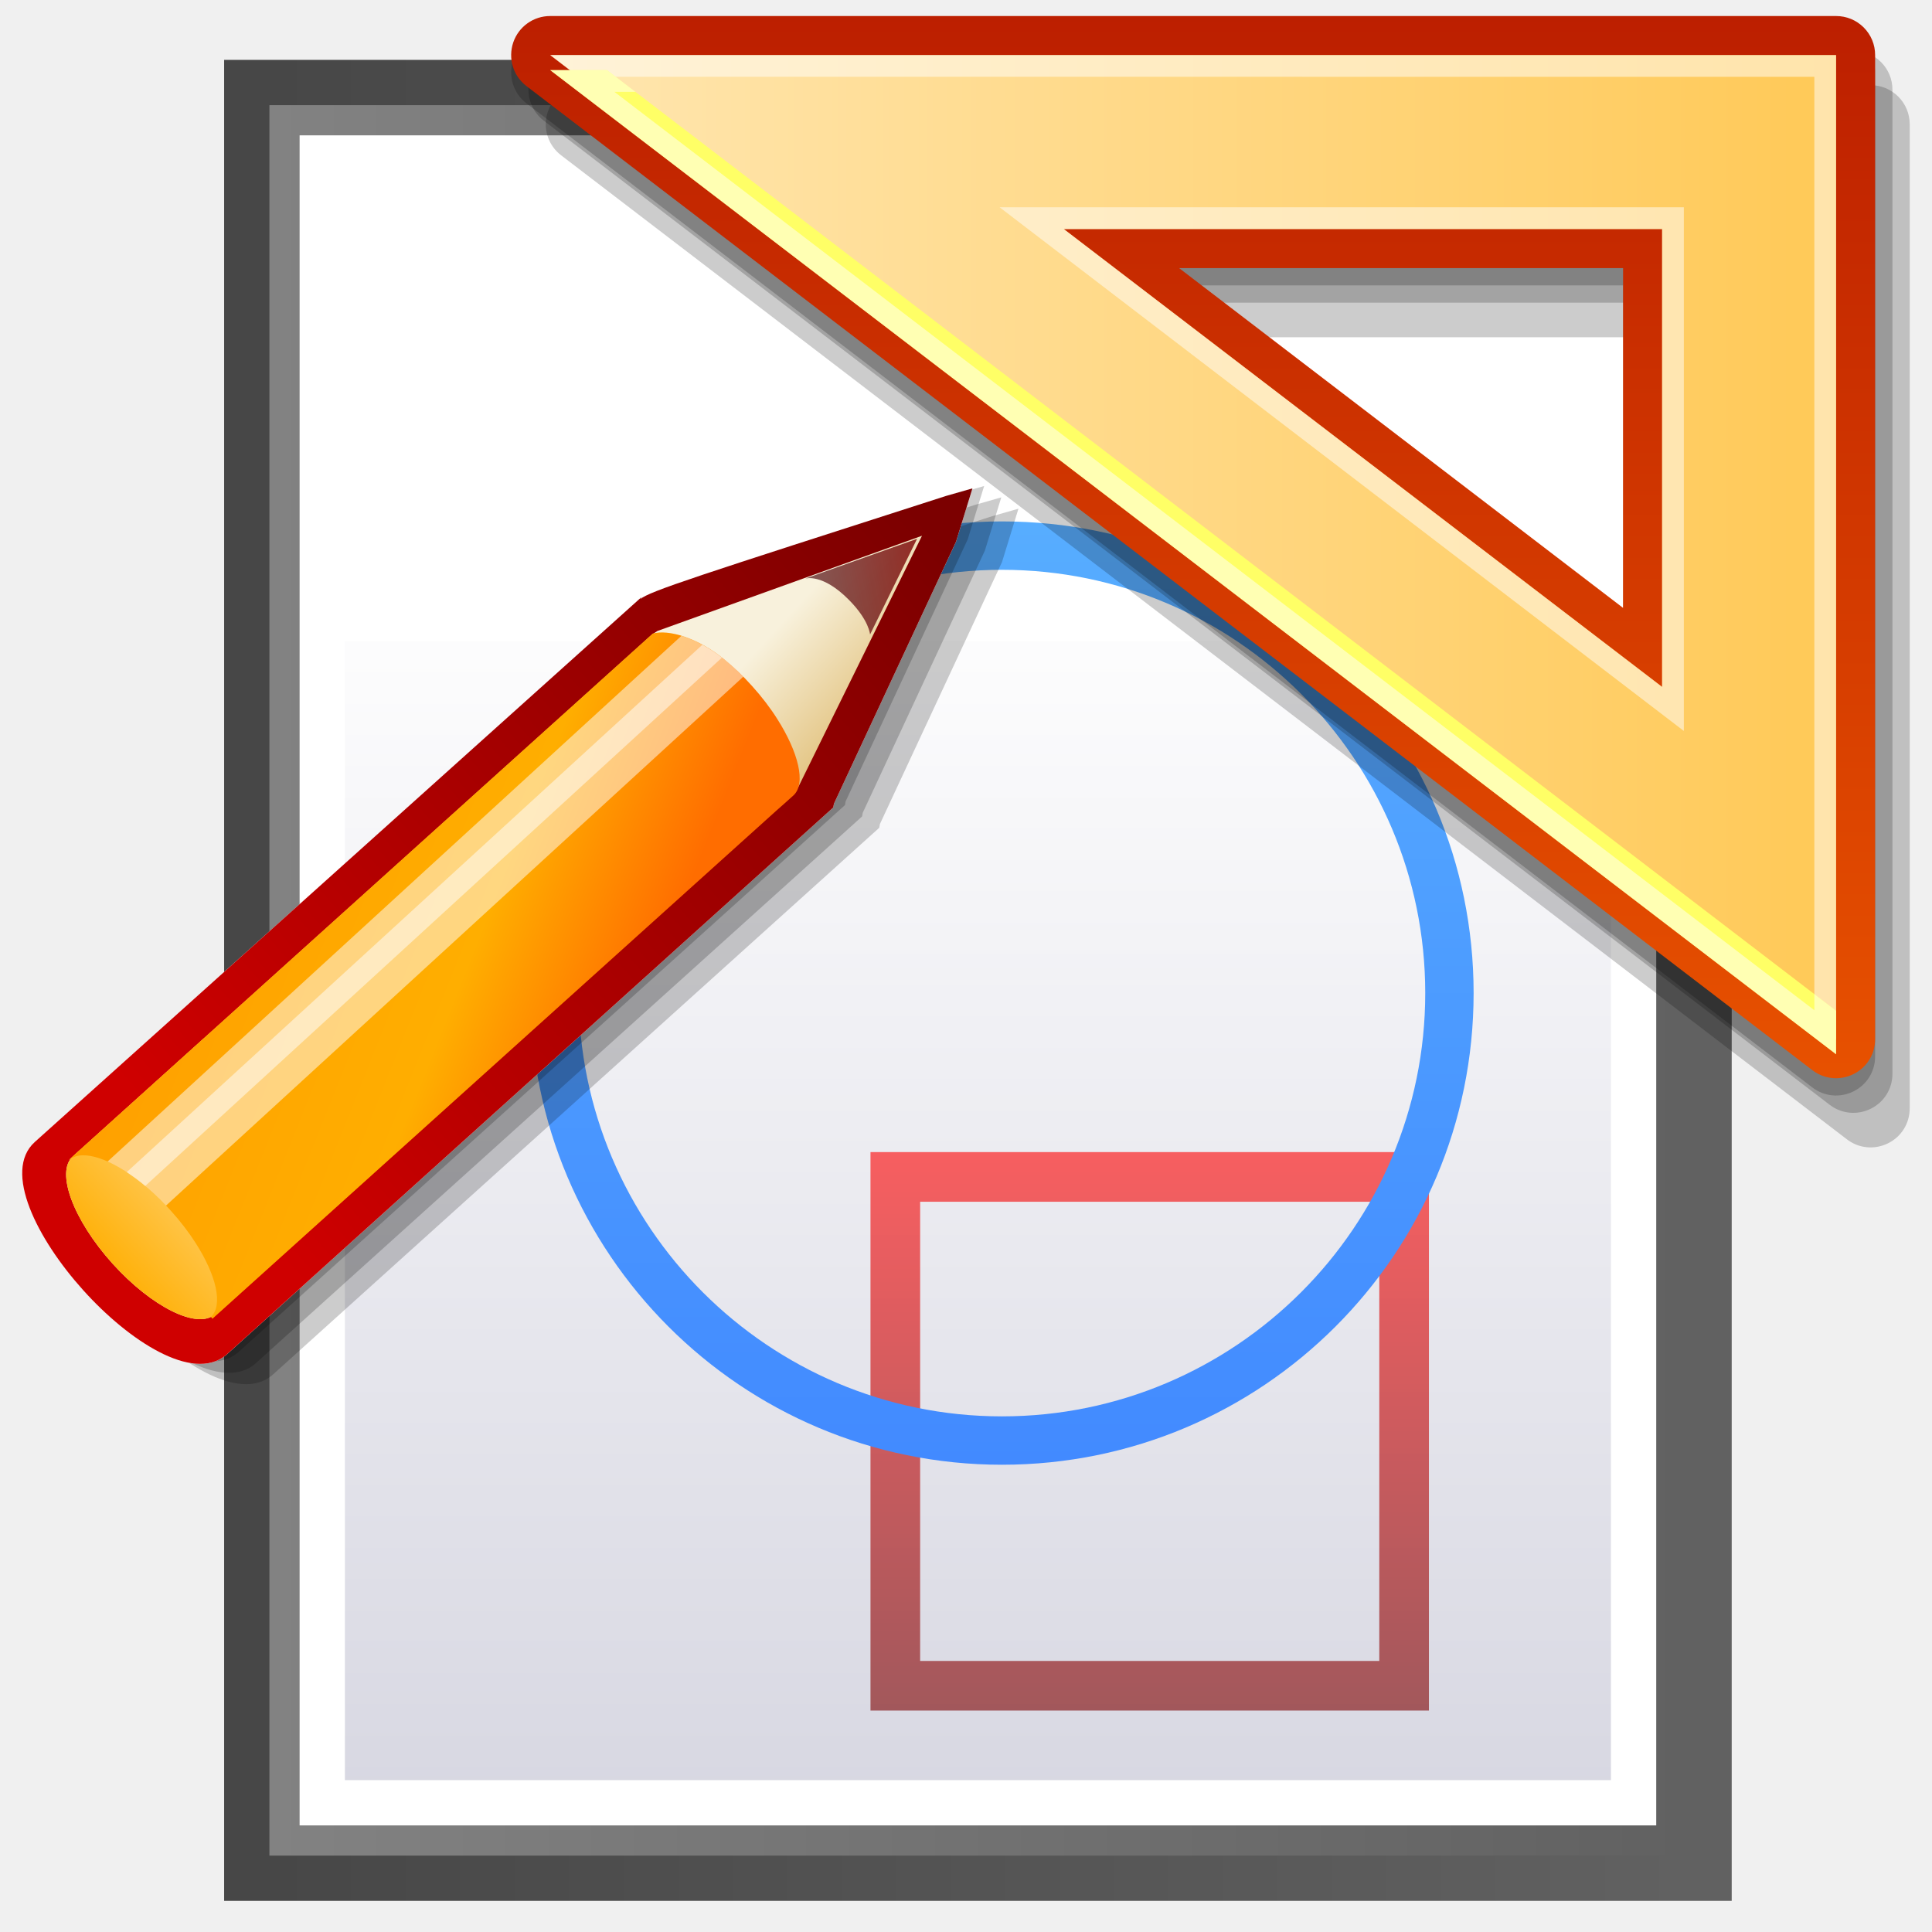
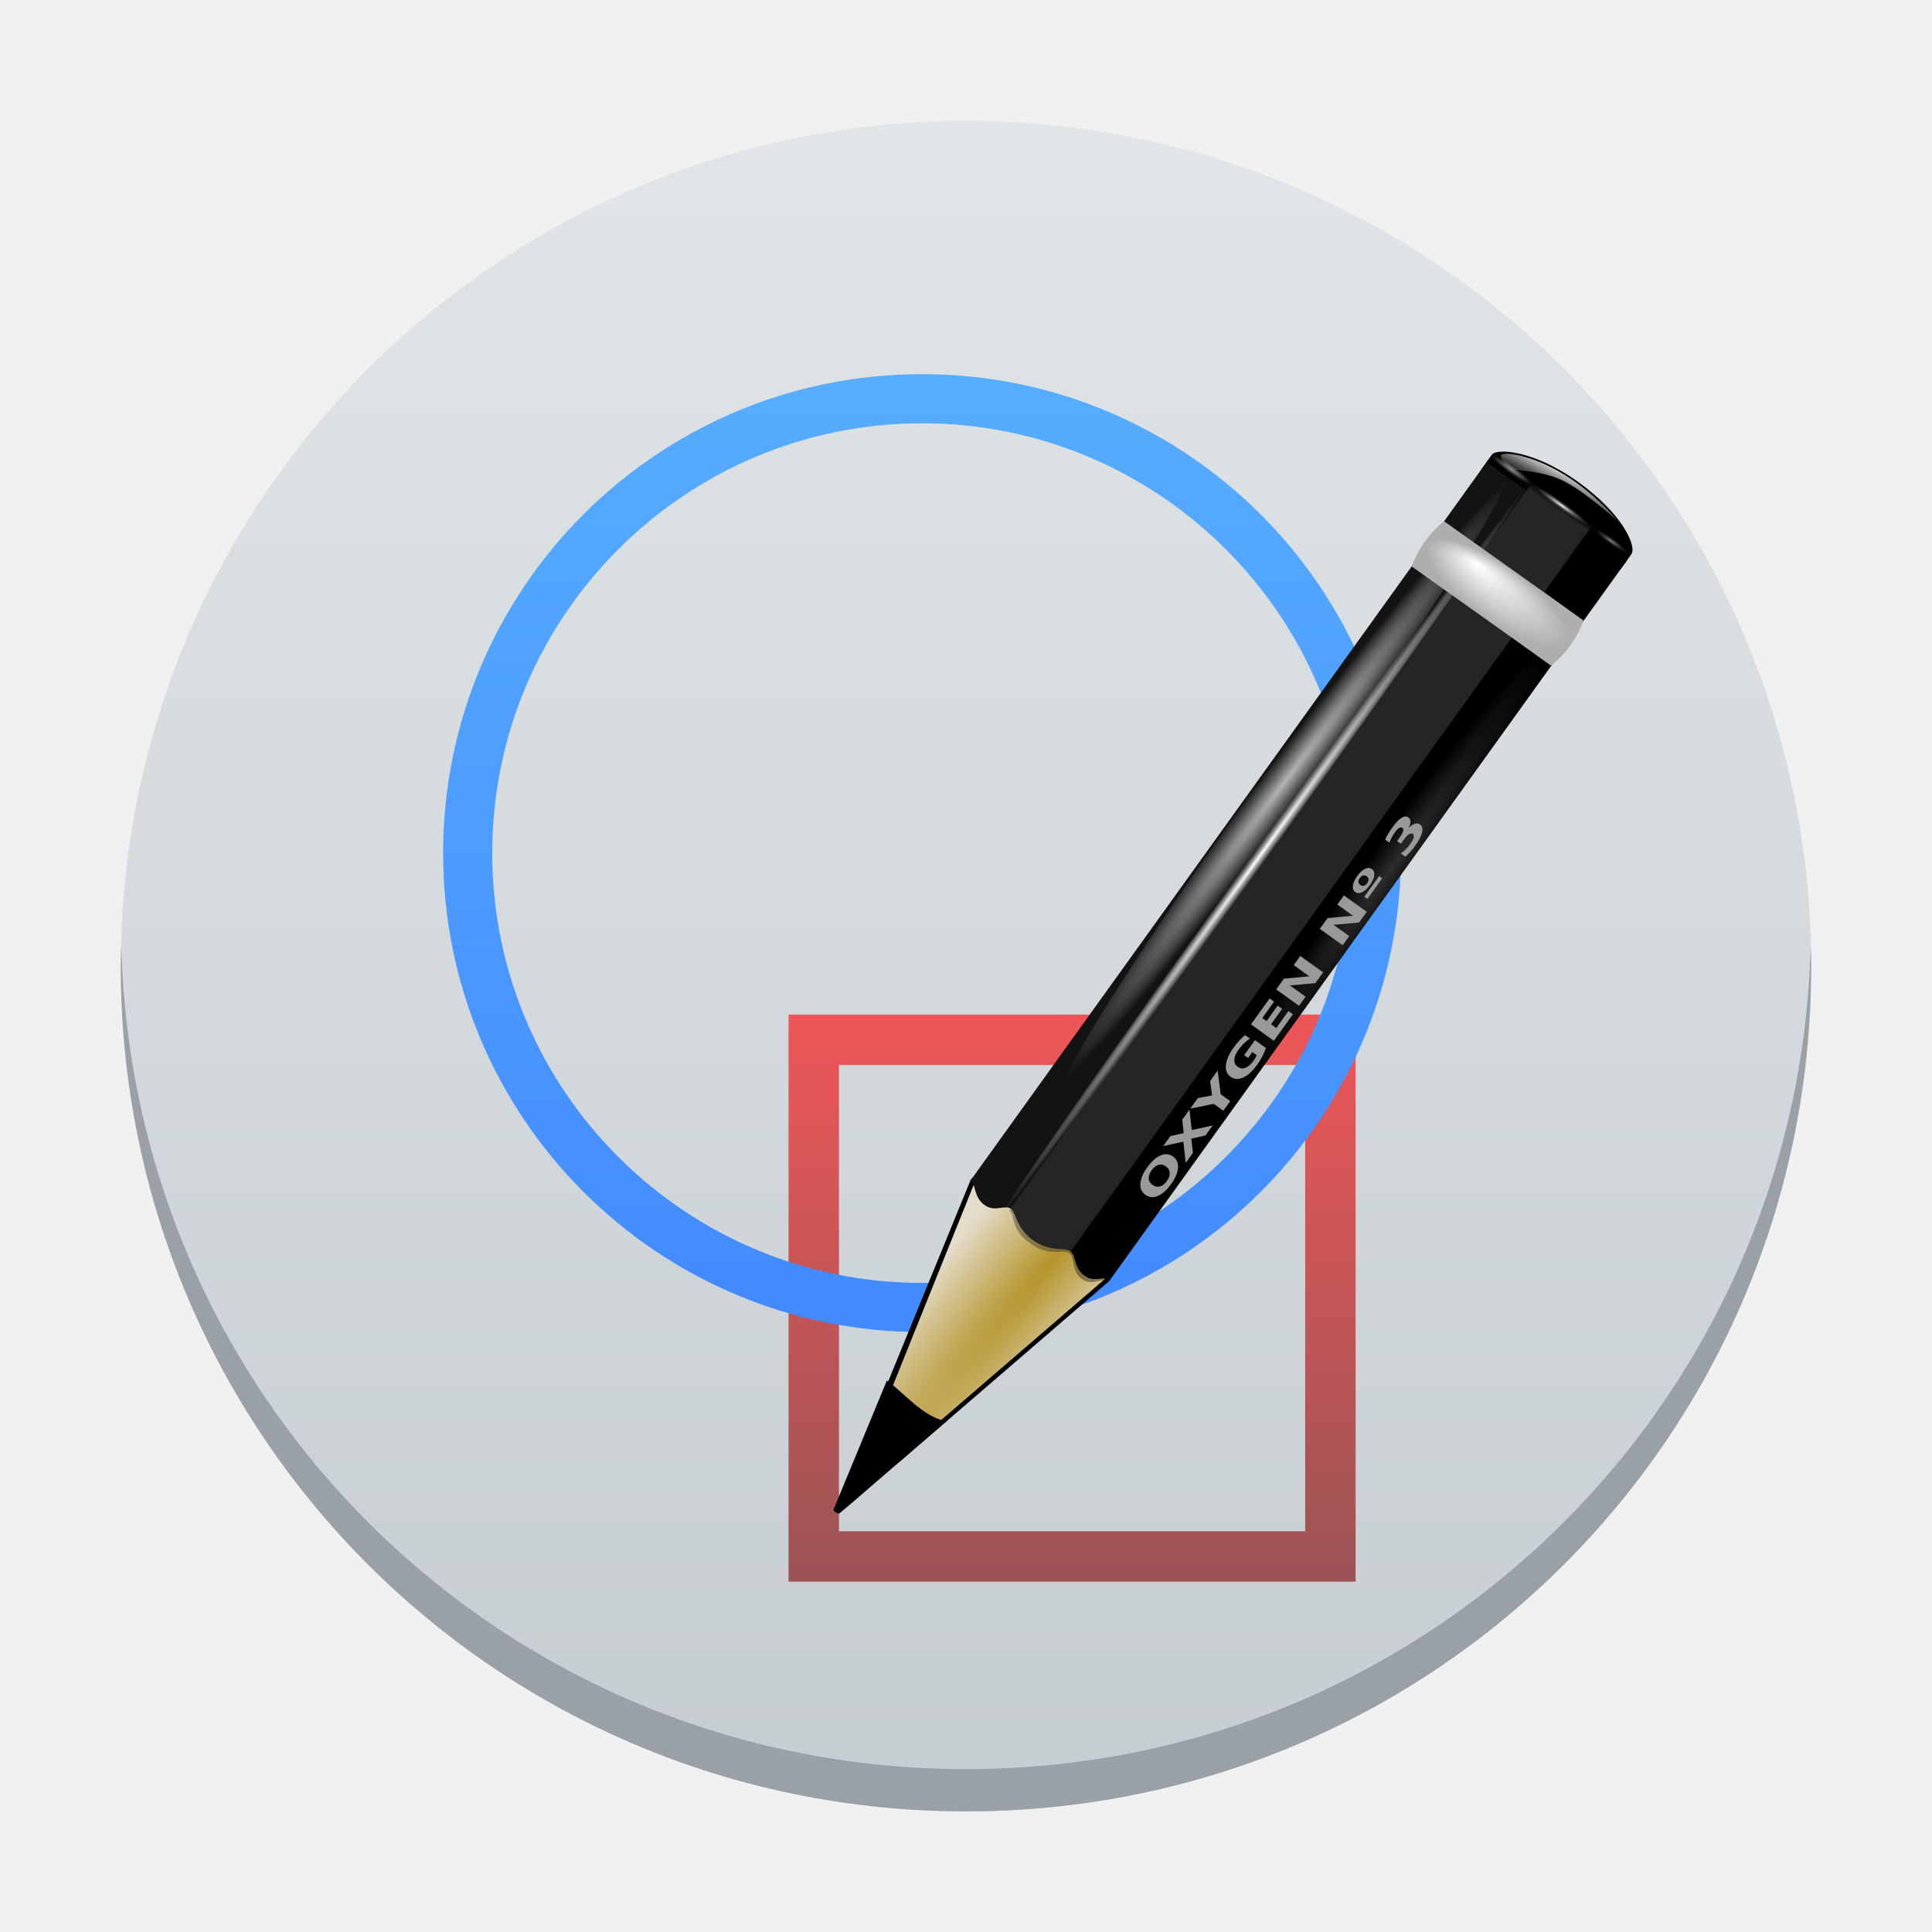
- <svg xmlns="http://www.w3.org/2000/svg" width="128" height="128" viewBox="0 0 128 128" style="overflow:visible;enable-background:new 0 0 128 128" xml:space="preserve">
-   <g id="Layer_2" style="stroke:#000000;">
+ <svg xmlns="http://www.w3.org/2000/svg" xmlns:xlink="http://www.w3.org/1999/xlink" width="48" height="48" viewBox="0 0 48 48" style="overflow:visible" xml:space="preserve" version="1.1" id="svg122">
+   <defs id="defs126">
+     <linearGradient id="a" y1="543.8" y2="503.8" x2="0" gradientUnits="userSpaceOnUse" gradientTransform="matrix(1.049947,0,0,1.05,-452.978,-525.9869)">
+       <stop stop-color="#c6cdd1" id="stop2" />
+       <stop offset="1" stop-color="#e0e5e7" id="stop4" />
+     </linearGradient>
+     <linearGradient id="linearGradient2257">
+       <stop id="stop2259" offset="0" style="stop-color:#b4942a;stop-opacity:1;" />
+       <stop id="stop2261" offset="1" style="stop-color:#e4dcc9;stop-opacity:1" />
+     </linearGradient>
+     <linearGradient id="linearGradient2598">
+       <stop style="stop-color:#252525;stop-opacity:1;" offset="0" id="stop2600" />
+       <stop id="stop2606" offset="0.5" style="stop-color:#252525;stop-opacity:1;" />
+       <stop style="stop-color:#252525;stop-opacity:1;" offset="0.75" id="stop2608" />
+       <stop style="stop-color:#000000;stop-opacity:1;" offset="1" id="stop2602" />
+     </linearGradient>
+     <linearGradient id="linearGradient3311">
+       <stop id="stop3313" offset="0" style="stop-color:#2d2d2d;stop-opacity:1;" />
+       <stop style="stop-color:#000000;stop-opacity:1;" offset="0.5" id="stop3319" />
+       <stop id="stop3315" offset="1" style="stop-color:#000000;stop-opacity:1;" />
+     </linearGradient>
+     <linearGradient id="linearGradient3303">
+       <stop id="stop3305" offset="0" style="stop-color:#ffffff;stop-opacity:0.683;" />
+       <stop id="stop3307" offset="1" style="stop-color:#ffffff;stop-opacity:0;" />
+     </linearGradient>
+     <linearGradient id="linearGradient3058">
+       <stop style="stop-color:white;stop-opacity:1;" offset="0" id="stop3060" />
+       <stop style="stop-color:white;stop-opacity:0;" offset="1" id="stop3062" />
+     </linearGradient>
+     <linearGradient id="linearGradient3225">
+       <stop id="stop3227" offset="0" style="stop-color:#ffffff;stop-opacity:1;" />
+       <stop id="stop3229" offset="1" style="stop-color:#aeaeae;stop-opacity:1;" />
+     </linearGradient>
+     <linearGradient id="linearGradient3217">
+       <stop style="stop-color:#252525;stop-opacity:1;" offset="0" id="stop3219" />
+       <stop style="stop-color:#252525;stop-opacity:0;" offset="1" id="stop3221" />
+     </linearGradient>
+     <linearGradient id="linearGradient3207">
+       <stop id="stop3209" offset="0" style="stop-color:#ffffff;stop-opacity:1;" />
+       <stop id="stop3211" offset="1" style="stop-color:#252525;stop-opacity:0;" />
+     </linearGradient>
+     <linearGradient id="linearGradient3251">
+       <stop style="stop-color:#000000;stop-opacity:1;" offset="0" id="stop3253" />
+       <stop id="stop14161" offset="0.709" style="stop-color:#090909;stop-opacity:0.679;" />
+       <stop style="stop-color:#131313;stop-opacity:0;" offset="1" id="stop3255" />
+     </linearGradient>
+     <linearGradient id="linearGradient3273">
+       <stop id="stop3275" offset="0" style="stop-color:#ffffff;stop-opacity:0.55;" />
+       <stop id="stop3277" offset="1" style="stop-color:#ffffff;stop-opacity:0;" />
+     </linearGradient>
+     <linearGradient id="linearGradient3259">
+       <stop style="stop-color:#ffffff;stop-opacity:0.55;" offset="0" id="stop3261" />
+       <stop style="stop-color:#000000;stop-opacity:0;" offset="1" id="stop3263" />
+     </linearGradient>
+     <linearGradient id="XMLID_1_" gradientUnits="userSpaceOnUse" x1="17.85" y1="64.952" x2="111.731" y2="64.952">
+       <stop offset="0" style="stop-color:#474747" id="stop3" />
+       <stop offset="1" style="stop-color:#616161" id="stop5" />
+     </linearGradient>
+     <linearGradient id="XMLID_2_" gradientUnits="userSpaceOnUse" x1="17.85" y1="64.952" x2="111.731" y2="64.952">
+       <stop offset="0" style="stop-color:#828282" id="stop10" />
+       <stop offset="1" style="stop-color:#616161" id="stop12" />
+     </linearGradient>
+     <linearGradient id="XMLID_3_" gradientUnits="userSpaceOnUse" x1="64.79" y1="37.305" x2="64.79" y2="138.791" gradientTransform="translate(109.4429,-119.2492)">
+       <stop offset="0" style="stop-color:#FFFFFF" id="stop19" />
+       <stop offset="1" style="stop-color:#CECEDB" id="stop21" />
+     </linearGradient>
+     <linearGradient id="XMLID_4_" gradientUnits="userSpaceOnUse" x1="76.172" y1="76.33" x2="76.172" y2="113.328" gradientTransform="matrix(0.3807928,0,0,0.3807928,-107.248,-44.63022)">
+       <stop offset="0" style="stop-color:#FF0000" id="stop26" />
+       <stop offset="1" style="stop-color:#7C0000" id="stop28" />
+     </linearGradient>
+     <linearGradient id="XMLID_5_" gradientUnits="userSpaceOnUse" x1="66.382" y1="34.545" x2="66.382" y2="97.044" gradientTransform="matrix(0.3807928,0,0,0.3807928,-107.248,-44.63022)">
+       <stop offset="0" style="stop-color:#57ADFF" id="stop33" />
+       <stop offset="1" style="stop-color:#428AFF" id="stop35" />
+     </linearGradient>
+     <linearGradient id="XMLID_6_" gradientUnits="userSpaceOnUse" x1="79.105" y1="-41.8" x2="79.105" y2="110.124" gradientTransform="translate(142.0134,-44.46235)">
+       <stop offset="0" style="stop-color:#A20000" id="stop46" />
+       <stop offset="1" style="stop-color:#FF6D00" id="stop48" />
+     </linearGradient>
+     <linearGradient id="XMLID_7_" gradientUnits="userSpaceOnUse" x1="-185.014" y1="88.723" x2="-99.822" y2="88.723" gradientTransform="rotate(180,39.32214,40.25417)">
+       <stop offset="0" style="stop-color:#FFC957" id="stop53" />
+       <stop offset="1" style="stop-color:#FFE6B0" id="stop55" />
+     </linearGradient>
+     <linearGradient id="XMLID_8_" gradientUnits="userSpaceOnUse" x1="9.052" y1="73.323" x2="64.882" y2="41.237" gradientTransform="matrix(0.98,-0.1991,0.1991,0.98,132.1928,-36.55865)">
+       <stop offset="0" style="stop-color:#CF0000" id="stop76" />
+       <stop offset="1" style="stop-color:#7C0000" id="stop78" />
+     </linearGradient>
+     <linearGradient id="XMLID_9_" gradientUnits="userSpaceOnUse" x1="306.675" y1="-174.391" x2="316.296" y2="-164.769" gradientTransform="matrix(0.0435,0.999,0.999,-0.0435,337.5407,-298.4796)">
+       <stop offset="0" style="stop-color:#F8F1DC" id="stop83" />
+       <stop offset="1" style="stop-color:#D6A84A" id="stop85" />
+     </linearGradient>
+     <linearGradient id="XMLID_10_" gradientUnits="userSpaceOnUse" x1="324.881" y1="-197.214" x2="329.996" y2="-203.31" gradientTransform="matrix(0.0435,0.999,0.999,-0.0435,337.5407,-298.4796)">
+       <stop offset="0" style="stop-color:#FFC957" id="stop90" />
+       <stop offset="1" style="stop-color:#FFAE00" id="stop92" />
+     </linearGradient>
+     <linearGradient id="XMLID_11_" gradientUnits="userSpaceOnUse" x1="295.024" y1="-215.617" x2="316.454" y2="-168.04" gradientTransform="matrix(0.0435,0.999,0.999,-0.0435,337.5407,-298.4796)">
+       <stop offset="0" style="stop-color:#FF9200" id="stop97" />
+       <stop offset="0.775" style="stop-color:#FFAE00" id="stop99" />
+       <stop offset="1" style="stop-color:#FF6D00" id="stop101" />
+     </linearGradient>
+     <linearGradient id="XMLID_12_" gradientUnits="userSpaceOnUse" x1="63.631" y1="44.088" x2="55.843" y2="44.088" gradientTransform="matrix(0.98,-0.1991,0.1991,0.98,132.1928,-36.55865)">
+       <stop offset="0" style="stop-color:#7C0000" id="stop106" />
+       <stop offset="1" style="stop-color:#663333" id="stop108" />
+     </linearGradient>
+     <linearGradient xlink:href="#XMLID_4_" id="linearGradient2974" gradientUnits="userSpaceOnUse" gradientTransform="matrix(0.3807928,0,0,0.3807928,-2.369713,-3.85849)" x1="76.172" y1="76.33" x2="76.172" y2="113.328" />
+     <linearGradient xlink:href="#XMLID_5_" id="linearGradient2976" gradientUnits="userSpaceOnUse" gradientTransform="matrix(0.3807928,0,0,0.3807928,-2.369713,-3.85849)" x1="66.382" y1="34.545" x2="66.382" y2="97.044" />
+     <radialGradient xlink:href="#linearGradient2257" id="radialGradient3536-7-2" gradientUnits="userSpaceOnUse" gradientTransform="matrix(0.4879756,0.3893716,-3.151706,3.774133,385.547,-440.597)" cx="42.618" cy="120.642" fx="42.618" fy="120.642" r="3.407" />
+     <radialGradient xlink:href="#linearGradient2598" id="radialGradient3538-5-2" gradientUnits="userSpaceOnUse" gradientTransform="matrix(0.6037407,0.440285,-5.504117,7.6106,341.8993,-427.2043)" cx="15.727" cy="58.09" fx="15.727" fy="58.09" r="2.614" />
+     <radialGradient xlink:href="#linearGradient3311" id="radialGradient3540-2-6" gradientUnits="userSpaceOnUse" gradientTransform="matrix(0.02082799,0.01479932,-0.1646447,0.2314665,49.25756,-3.019379)" cx="89.455" cy="100.747" fx="89.455" fy="100.747" r="47.746" />
+     <radialGradient xlink:href="#linearGradient3303" id="radialGradient3542-3-6" gradientUnits="userSpaceOnUse" gradientTransform="matrix(0.1980575,-0.00432738,1.1223032e-4,0.01130356,-4.079979,-37.19176)" cx="34.678" cy="7.462" fx="34.678" fy="7.462" r="47.595" />
+     <radialGradient xlink:href="#linearGradient3058" id="radialGradient3544-6-7" gradientUnits="userSpaceOnUse" gradientTransform="matrix(-0.2375834,0.00105776,-1.8359254e-5,-0.0036483,9.167086,-37.84063)" cx="34.678" cy="7.462" fx="34.678" fy="7.462" r="47.595" />
+     <radialGradient xlink:href="#linearGradient3225" id="radialGradient3546-1-0" gradientUnits="userSpaceOnUse" gradientTransform="matrix(0.4324531,0.3099345,-0.1015093,0.1410859,16.88359,-1.645594)" cx="49.01" cy="8.495" fx="47.371" fy="6.77" r="3.975" />
+     <radialGradient xlink:href="#linearGradient3207" id="radialGradient3550-0-9" gradientUnits="userSpaceOnUse" gradientTransform="matrix(0.5320481,0,0,0.05612573,12.7439,-12.54394)" cx="49.012" cy="2.674" fx="49.012" fy="2.674" r="1.725" />
+     <radialGradient xlink:href="#linearGradient3273" id="radialGradient3556-8-3" gradientUnits="userSpaceOnUse" gradientTransform="matrix(0.3528325,0,0,0.05612573,20.00157,-12.54394)" cx="49.012" cy="2.674" fx="49.012" fy="2.674" r="1.725" />
+     <radialGradient xlink:href="#linearGradient3259" id="radialGradient3560-3-2" gradientUnits="userSpaceOnUse" gradientTransform="matrix(0.3500771,0,0,0.05612573,-57.49811,-12.54394)" cx="49.012" cy="2.674" fx="49.012" fy="2.674" r="1.725" />
+     <linearGradient xlink:href="#linearGradient3217" id="linearGradient3426" gradientUnits="userSpaceOnUse" gradientTransform="matrix(0.5320481,0,0,0.4613369,12.7439,-13.61544)" x1="48.915" y1="2.972" x2="48.913" y2="2.555" />
+     <linearGradient xlink:href="#linearGradient3058" id="linearGradient3428" gradientUnits="userSpaceOnUse" gradientTransform="matrix(0.4324531,0.3099345,-0.2694344,0.3744815,18.31016,-3.628368)" x1="48.499" y1="0.812" x2="48.733" y2="2.366" />
+     <linearGradient xlink:href="#linearGradient3251" id="linearGradient3430" gradientUnits="userSpaceOnUse" gradientTransform="matrix(0.5291193,0,0,0.4613369,12.88239,-13.61544)" x1="46.052" y1="3.1" x2="46.052" y2="2.396" />
+     <linearGradient xlink:href="#linearGradient3251" id="linearGradient3432" gradientUnits="userSpaceOnUse" gradientTransform="matrix(0.4101922,0,0,0.3556761,-9.951632,-11.01449)" x1="46.052" y1="3.1" x2="46.052" y2="2.396" />
+   </defs>
+   <g id="Layer_2" style="stroke:#000000">
	</g>
-   <g id="Layer_1" style="stroke:#000000;">
-     <linearGradient id="XMLID_1_" gradientUnits="userSpaceOnUse" x1="17.85" y1="64.952" x2="111.731" y2="64.952">
-       <stop offset="0" style="stop-color:#474747" />
-       <stop offset="1" style="stop-color:#616161" />
-     </linearGradient>
-     <path style="fill:url(#XMLID_1_);stroke:none;" d="M111.73,3.967H14.85v121.97h99.88V3.967H111.73z" />
-     <linearGradient id="XMLID_2_" gradientUnits="userSpaceOnUse" x1="17.85" y1="64.952" x2="111.731" y2="64.952">
-       <stop offset="0" style="stop-color:#828282" />
-       <stop offset="1" style="stop-color:#616161" />
-     </linearGradient>
-     <path style="fill:url(#XMLID_2_);stroke:none;" d="M111.73,122.938H17.85V6.967h93.88V122.938z" />
-     <path style="fill:#FFFFFF;stroke:none;" d="M19.85,8.967c0,3.795,0,108.175,0,111.97c3.748,0,86.132,0,89.88,0c0-3.795,0-108.175,0-111.97    C105.982,8.967,23.598,8.967,19.85,8.967z" />
-     <linearGradient id="XMLID_3_" gradientUnits="userSpaceOnUse" x1="64.79" y1="37.305" x2="64.79" y2="138.791">
-       <stop offset="0" style="stop-color:#FFFFFF" />
-       <stop offset="1" style="stop-color:#CECEDB" />
-     </linearGradient>
-     <path style="fill:url(#XMLID_3_);stroke:none;" d="M22.85,42.467c0,3.936,0,71.535,0,75.47c5.413,0,78.468,0,83.88,0c0-3.936,0-71.535,0-75.47    C101.318,42.467,28.263,42.467,22.85,42.467z" />
-     <linearGradient id="XMLID_4_" gradientUnits="userSpaceOnUse" x1="76.172" y1="76.33" x2="76.172" y2="113.328">
-       <stop offset="0" style="stop-color:#FF0000" />
-       <stop offset="1" style="stop-color:#7C0000" />
-     </linearGradient>
-     <path style="opacity:0.6;fill:url(#XMLID_4_);stroke:none;" d="M57.672,76.33v36.998H94.67V76.33H57.672z M91.381,110.041c-4.928,0-25.492,0-30.419,0    c0-4.928,0-25.494,0-30.422c4.927,0,25.492,0,30.419,0C91.381,84.547,91.381,105.113,91.381,110.041z" />
-     <linearGradient id="XMLID_5_" gradientUnits="userSpaceOnUse" x1="66.382" y1="34.545" x2="66.382" y2="97.043">
-       <stop offset="0" style="stop-color:#57ADFF" />
-       <stop offset="1" style="stop-color:#428AFF" />
-     </linearGradient>
-     <path style="fill:url(#XMLID_5_);stroke:none;" d="M66.381,34.545c-17.258,0-31.248,13.99-31.248,31.248c0,17.26,13.99,31.25,31.248,31.25    c17.26,0,31.25-13.99,31.25-31.25C97.631,48.536,83.641,34.545,66.381,34.545z M66.381,93.838    c-15.462,0-28.043-12.58-28.043-28.045c0-15.462,12.581-28.042,28.043-28.042c15.463,0,28.045,12.58,28.045,28.042    C94.426,81.258,81.844,93.838,66.381,93.838z" />
-     <path style="opacity:0.2;stroke:none;" d="M38.744,5.645c-1.107-0.002-2.092,0.701-2.45,1.752c-0.355,1.057-0.002,2.216,0.877,2.888l85.194,65.2    c0.785,0.602,1.826,0.703,2.717,0.264c0.887-0.434,1.441-1.322,1.441-2.318V8.23c0-0.692-0.27-1.342-0.758-1.831    c-0.49-0.487-1.139-0.756-1.83-0.755H38.744z M109.824,22.345c0,1.77-0.002,19.085-0.002,22.511c0,0-24.904-19.06-29.414-22.511    C85.688,22.345,107.904,22.345,109.824,22.345z" />
-     <path style="opacity:0.2;stroke:none;" d="M37.598,3.354c-1.107-0.002-2.092,0.701-2.45,1.752c-0.354,1.058-0.002,2.216,0.877,2.888l85.194,65.2    c0.785,0.602,1.828,0.703,2.719,0.264c0.887-0.434,1.441-1.322,1.441-2.318v-65.2c0-0.692-0.27-1.342-0.76-1.831    c-0.488-0.487-1.139-0.756-1.83-0.755h0.002H37.598z M108.678,20.053c0,1.77,0,19.085,0,22.511c0,0-24.906-19.06-29.414-22.511    C84.541,20.053,106.76,20.053,108.678,20.053z" />
-     <path style="opacity:0.2;stroke:none;" d="M36.453,2.208c-1.107-0.002-2.092,0.702-2.45,1.752C33.647,5.018,34,6.175,34.879,6.848l85.193,65.199    c0.787,0.602,1.828,0.703,2.719,0.264c0.887-0.434,1.441-1.322,1.441-2.316V4.793c0-0.692-0.27-1.343-0.758-1.831    c-0.49-0.488-1.141-0.756-1.83-0.755H36.453z M107.533,18.907c0,1.77-0.002,19.085-0.002,22.512c0,0-24.904-19.06-29.414-22.512    C83.395,18.907,105.613,18.907,107.533,18.907z" />
-     <linearGradient id="XMLID_6_" gradientUnits="userSpaceOnUse" x1="79.106" y1="-41.8" x2="79.106" y2="110.124">
-       <stop offset="0" style="stop-color:#A20000" />
-       <stop offset="1" style="stop-color:#FF6D00" />
-     </linearGradient>
-     <path style="fill:url(#XMLID_6_);stroke:none;" d="M36.453,1.062c-1.107-0.002-2.092,0.701-2.45,1.752C33.647,3.872,34,5.03,34.879,5.702L120.072,70.9    c0.787,0.604,1.828,0.703,2.719,0.266c0.887-0.436,1.441-1.322,1.441-2.318v-65.2c0-0.692-0.27-1.342-0.758-1.831    c-0.49-0.487-1.141-0.756-1.83-0.755H36.453z M107.533,17.762c0,1.77-0.002,19.085-0.002,22.511c0,0-24.904-19.06-29.414-22.511    C83.395,17.762,105.613,17.762,107.533,17.762z" />
-     <linearGradient id="XMLID_7_" gradientUnits="userSpaceOnUse" x1="-185.014" y1="88.723" x2="-99.822" y2="88.723" gradientTransform="matrix(-1 0 0 -1 -63.3691 124.9707)">
-       <stop offset="0" style="stop-color:#FFC957" />
-       <stop offset="1" style="stop-color:#FFE6B0" />
-     </linearGradient>
-     <path style="fill:url(#XMLID_7_);stroke:none;" d="M121.645,68.848v-65.2H36.453L121.645,68.848 M110.119,45.509C96.623,35.184,87.65,28.315,70.48,15.176    c19.02,0,30.361-0.002,39.639,0C110.121,24.005,110.119,31.567,110.119,45.509z" />
-     <g style="opacity:0.5;">
-       <path style="fill:#FFFFFF;stroke:none;" d="M121.645,68.848v-65.2H36.453L121.645,68.848 M120.205,65.932c-4.207-3.219-73.444-56.209-79.498-60.845     c7.541,0.001,76.854,0.001,79.498,0.001C120.205,7.718,120.205,60.728,120.205,65.932 M111.559,48.428V15.173v-1.44H66.227     L111.559,48.428 M110.119,45.509C96.623,35.184,87.65,28.315,70.48,15.176c19.02,0,30.361-0.002,39.639,0     C110.121,24.005,110.119,31.567,110.119,45.509z" />
-     </g>
-     <path style="fill:#FFFF66;stroke:none;" d="M36.453,4.647l85.192,65.2v-2.883L40.217,4.647H36.453z" />
-     <path style="opacity:0.5;fill:#FFFFFF;stroke:none;" d="M121.645,69.848v-2.883l-1.439-1.102c0,0.445,0,0.824,0,1.068c-4.207-3.219-73.444-56.209-79.498-60.845    c0.34,0,0.811,0.001,1.395,0.001l-1.885-1.44h-3.764L121.645,69.848z" />
-     <g>
-       <path style="opacity:0.2;stroke:none;" d="M65.725,34.202c-16.606,5.338-19.614,6.305-20.255,6.831c0.035-0.055,0.082-0.133,0.082-0.133     L5.351,77.008c-2.138,1.928,0.164,6.438,3.207,9.816c3.007,3.348,7.25,6.123,9.453,4.307l40.241-36.288l0.044-0.246l8.09-17.361     l1.088-3.533L65.725,34.202z" />
-       <path style="opacity:0.2;stroke:none;" d="M64.59,33.451c-16.606,5.337-19.614,6.304-20.256,6.831c0.035-0.055,0.083-0.133,0.083-0.133L4.216,76.254     c-2.138,1.93,0.164,6.441,3.207,9.818c3.008,3.348,7.25,6.123,9.453,4.307l40.24-36.288l0.044-0.245l8.089-17.361l1.089-3.533     L64.59,33.451z" />
-       <path style="opacity:0.2;stroke:none;" d="M63.455,32.699c-16.606,5.338-19.614,6.304-20.256,6.832c0.034-0.055,0.083-0.134,0.083-0.134     L3.081,75.504c-2.138,1.928,0.165,6.439,3.207,9.816c3.007,3.348,7.25,6.123,9.453,4.307l40.24-36.287l0.044-0.246l8.089-17.361     l1.088-3.533L63.455,32.699z" />
-       <path style="fill:#FFFFFF;stroke:none;" d="M62.678,32.857c-16.606,5.338-19.613,6.304-20.254,6.832c0.033-0.055,0.083-0.134,0.083-0.134L2.304,75.66     c-2.138,1.93,0.165,6.441,3.208,9.818c3.007,3.348,7.25,6.123,9.454,4.307l40.24-36.288l0.044-0.246l8.089-17.361l1.087-3.533     L62.678,32.857z" />
-       <linearGradient id="XMLID_8_" gradientUnits="userSpaceOnUse" x1="9.052" y1="73.323" x2="64.882" y2="41.237" gradientTransform="matrix(0.98 -0.1991 0.1991 0.98 -9.8206 7.9037)">
-         <stop offset="0" style="stop-color:#CF0000" />
-         <stop offset="1" style="stop-color:#7C0000" />
-       </linearGradient>
-       <path style="fill:url(#XMLID_8_);stroke:none;" d="M62.678,32.857c-16.606,5.338-19.613,6.304-20.254,6.832c0.033-0.055,0.083-0.134,0.083-0.134     L2.304,75.66c-2.138,1.93,0.165,6.441,3.208,9.818c3.007,3.348,7.25,6.123,9.454,4.307l40.24-36.288l0.044-0.246l8.089-17.361     l1.087-3.533L62.678,32.857z" />
-       <linearGradient id="XMLID_9_" gradientUnits="userSpaceOnUse" x1="306.675" y1="-174.391" x2="316.296" y2="-164.769" gradientTransform="matrix(0.0435 0.999 0.999 -0.0435 195.5273 -254.0172)">
-         <stop offset="0" style="stop-color:#F8F1DC" />
-         <stop offset="1" style="stop-color:#D6A84A" />
-       </linearGradient>
-       <path style="fill:url(#XMLID_9_);stroke:none;" d="M43.559,41.803l17.526-6.308l-8.229,16.718l-0.069-0.076c-0.037,0.115-0.083,0.227-0.146,0.322     l0.055,0.056L14.281,87.131l-0.047-0.057c-1.145,1.033-4.18-0.475-6.781-3.359c-2.598-2.887-3.778-6.059-2.635-7.09     l38.412-34.609L43.559,41.803z" />
-       <linearGradient id="XMLID_10_" gradientUnits="userSpaceOnUse" x1="324.881" y1="-197.214" x2="329.996" y2="-203.31" gradientTransform="matrix(0.0435 0.999 0.999 -0.0435 195.5273 -254.0172)">
-         <stop offset="0" style="stop-color:#FFC957" />
-         <stop offset="1" style="stop-color:#FFAE00" />
-       </linearGradient>
-       <path style="fill:url(#XMLID_10_);stroke:none;" d="M7.452,83.715c-2.598-2.887-3.778-6.059-2.635-7.09l8.655-7.797l12.177-0.529l0.36,8.262l-11.728,10.57     l-0.047-0.057C13.089,88.107,10.054,86.6,7.452,83.715z" />
-       <linearGradient id="XMLID_11_" gradientUnits="userSpaceOnUse" x1="295.024" y1="-215.617" x2="316.454" y2="-168.04" gradientTransform="matrix(0.0435 0.999 0.999 -0.0435 195.5273 -254.0172)">
-         <stop offset="0" style="stop-color:#FF9200" />
-         <stop offset="0.775" style="stop-color:#FFAE00" />
-         <stop offset="1" style="stop-color:#FF6D00" />
-       </linearGradient>
-       <path style="fill:url(#XMLID_11_);stroke:none;" d="M13.977,87.258c0.815-0.797,0.357-2.756-1.008-4.893c-0.452-0.709-1.008-1.439-1.649-2.15     c-0.609-0.678-1.241-1.268-1.867-1.779c-2.017-1.645-3.973-2.34-4.866-1.598l-0.011-0.012l38.667-34.85     c1.04-0.293,2.987,0.27,4.761,1.725c0.605,0.499,1.221,1.076,1.808,1.733c0.66,0.729,1.23,1.479,1.69,2.209     c1.381,2.18,1.93,4.276,1.058,5.063c-0.202,0.181-1.074,0.965-1.106,0.985L14.077,87.367L13.977,87.258z" />
-       <linearGradient id="XMLID_12_" gradientUnits="userSpaceOnUse" x1="63.631" y1="44.088" x2="55.843" y2="44.088" gradientTransform="matrix(0.98 -0.1991 0.1991 0.98 -9.8206 7.9037)">
-         <stop offset="0" style="stop-color:#7C0000" />
-         <stop offset="1" style="stop-color:#663333" />
-       </linearGradient>
-       <path style="opacity:0.8;fill:url(#XMLID_12_);stroke:none;" d="M53.348,38.334l7.411-2.637l-3.115,6.34c0,0-0.055-0.936-1.395-2.288     C54.483,37.958,53.348,38.334,53.348,38.334z" />
-       <path style="opacity:0.5;fill:#FFFFFF;stroke:none;" d="M47.829,43.571L9.62,78.576c-0.055-0.045-0.111-0.098-0.167-0.141c-0.806-0.656-1.604-1.158-2.325-1.482     l38.017-34.828C45.984,42.379,46.923,42.86,47.829,43.571z" />
-       <path style="opacity:0.5;fill:#FFFFFF;stroke:none;" d="M9.453,78.436c-0.356-0.291-0.712-0.547-1.058-0.779l38.141-34.941c0.489,0.265,0.986,0.589,1.468,0.986     c0.412,0.341,0.83,0.721,1.24,1.132L11,79.871C10.49,79.336,9.97,78.855,9.453,78.436z" />
-     </g>
-     <path style="fill:none;stroke:none;" d="M128,128H0V0h128V128z" />
-   </g>
+   <path style="fill:none;stroke:none" d="M 128,128 H 0 V 0 h 128 z" id="path119" />
+   <rect width="41.998" x="-45" y="3.003" stroke-opacity="0.55" fill="url(#a)" rx="20.999" height="42" stroke-width="2.94" transform="scale(-1,1)" id="rect20" style="fill:url(#a)" />
+   <path fill="#99a1a7" d="M 3.013,23.478 C 3.009,23.653 3,23.827 3,24.003 c 0,11.634 9.366,21 20.999,21 11.633,0 20.999,-9.366 20.999,-21 0,-0.176 -0.008,-0.35 -0.013,-0.525 -0.277,11.389 -9.534,20.475 -20.986,20.475 -11.457,0 -20.709,-9.086 -20.986,-20.475" id="path24-3" style="stroke-width:2.94;stroke-opacity:0.55" />
+   <path style="overflow:visible;opacity:0.6;fill:url(#linearGradient2974);stroke:none;stroke-width:0.381" d="M 19.591,25.207 V 39.296 H 33.68 V 25.207 Z m 12.836,12.837 c -1.877,0 -9.707,0 -11.583,0 0,-1.877 0,-9.708 0,-11.584 1.876,0 9.707,0 11.583,0 0,1.877 0,9.708 0,11.584 z" id="path31-5" />
+   <path style="overflow:visible;fill:url(#linearGradient2976);stroke:none;stroke-width:0.381" d="m 22.908,9.296 c -6.572,0 -11.899,5.327 -11.899,11.899 0,6.572 5.327,11.9 11.899,11.9 6.572,0 11.9,-5.327 11.9,-11.9 C 34.807,14.624 29.48,9.296 22.908,9.296 Z m 0,22.578 c -5.888,0 -10.679,-4.79 -10.679,-10.679 0,-5.888 4.791,-10.678 10.679,-10.678 5.888,0 10.679,4.79 10.679,10.678 0,5.889 -4.791,10.679 -10.679,10.679 z" id="path38-6" />
+   <path id="path3180-6-1" d="m 37.07,11.292 c 0.11,-0.153 1.024,-0.118 2.134,0.678 1.121,0.803 1.464,1.61 1.326,1.801 -0.09,0.125 -0.18,0.25 -0.269,0.374 -1.153,-0.826 -2.306,-1.653 -3.46,-2.479 0.09,-0.125 0.18,-0.25 0.269,-0.374 0,0 0,0 0,0" style="overflow:visible;fill:#000000;fill-opacity:1;fill-rule:evenodd;stroke:none;stroke-width:0.208px;stroke-linecap:butt;stroke-linejoin:miter;stroke-opacity:1" />
+   <path id="path3299-3-9" d="m 24.161,29.256 -0.05,0.069 -2.636,6.443 0.862,0.559 5.208,-4.487 0.041,-0.049 z" style="overflow:visible;fill:#000000;fill-opacity:1;fill-rule:evenodd;stroke:#000000;stroke-width:0;stroke-linecap:butt;stroke-linejoin:miter;stroke-miterlimit:4;stroke-dasharray:none;stroke-opacity:1" />
+   <path id="path2247-2-4" d="m 21.02,37.315 6.437,-5.544 0.036,-0.05 -3.237,-2.391 -0.049,0.068 z" style="overflow:visible;fill:url(#radialGradient3536-7-2);fill-opacity:1;fill-rule:evenodd;stroke:#000000;stroke-width:0;stroke-linecap:butt;stroke-linejoin:miter;stroke-miterlimit:4;stroke-dasharray:none;stroke-opacity:1" />
+   <path id="rect2192-0-7" d="m 25.667,30.813 c 0.427,0.306 0.773,0.163 0.925,0.273 0.025,0.018 0.044,0.043 0.059,0.069 L 39.504,13.264 37.827,12.062 24.941,29.999 c 0.064,-0.009 0.122,-0.008 0.17,0.027 0.139,0.1 0.126,0.481 0.555,0.788 z" style="overflow:visible;fill:url(#radialGradient3538-5-2);fill-opacity:1;fill-rule:nonzero;stroke:none;stroke-width:0.104;stroke-linecap:round;stroke-linejoin:round;stroke-miterlimit:4;stroke-dasharray:none;stroke-dashoffset:4;stroke-opacity:1" />
+   <path id="rect2190-6-8" d="M 39.443,13.22 26.602,31.094 c 0.138,0.115 0.08,0.412 0.337,0.596 0.278,0.199 0.454,-0.011 0.634,0.117 L 40.422,13.922 Z" style="overflow:visible;fill:url(#radialGradient3540-2-6);fill-opacity:1;fill-rule:nonzero;stroke:none;stroke-width:0.104;stroke-linecap:round;stroke-linejoin:round;stroke-miterlimit:4;stroke-dasharray:none;stroke-dashoffset:4;stroke-opacity:1" />
+   <path style="overflow:visible;opacity:0.353;fill:#000000;fill-opacity:1;fill-rule:nonzero;stroke:none;stroke-width:0.104;stroke-linecap:round;stroke-linejoin:round;stroke-miterlimit:4;stroke-dasharray:none;stroke-dashoffset:4;stroke-opacity:1" d="m 27.239,30.209 -0.667,0.928 c 0.137,0.114 0.048,0.454 0.304,0.637 0.276,0.198 0.483,-0.055 0.662,0.072 l 0.676,-0.939 z" id="path2233-1-4" />
+   <path style="overflow:visible;opacity:0.386;fill:#252525;fill-opacity:1;fill-rule:nonzero;stroke:none;stroke-width:0.104;stroke-linecap:round;stroke-linejoin:round;stroke-miterlimit:4;stroke-dasharray:none;stroke-dashoffset:4;stroke-opacity:1" d="m 25.436,29.575 -0.342,0.476 -0.013,0.018 c 0.115,0.087 0.041,0.432 0.417,0.749 l 0.021,0.015 0.152,0.109 0.021,0.015 c 0.425,0.258 0.728,0.071 0.88,0.181 l 0.362,-0.506 z" id="path2231-5-5" />
+   <path id="rect1315-4-0" d="m 24.462,29.939 c 0.268,0.188 0.508,-0.016 0.65,0.086 l 12.84,-17.874 -0.99,-0.709 -12.848,17.885 c 0.005,0.003 0.011,0.008 0.016,0.012 0.111,0.08 0.062,0.411 0.332,0.601 z" style="overflow:visible;fill:#131313;fill-opacity:1;fill-rule:nonzero;stroke:none;stroke-width:0.104;stroke-linecap:round;stroke-linejoin:round;stroke-miterlimit:4;stroke-dasharray:none;stroke-dashoffset:4;stroke-opacity:1" />
+   <ellipse transform="matrix(0.5848752,-0.8111233,-0.814066,-0.5807723,0,0)" id="path3301-7-3" style="overflow:visible;fill:url(#radialGradient3542-3-6);fill-opacity:1;fill-rule:nonzero;stroke:none;stroke-width:0.066;stroke-linecap:round;stroke-linejoin:round;stroke-miterlimit:4;stroke-dasharray:none;stroke-dashoffset:4;stroke-opacity:1" cx="2.789" cy="-37.258" rx="9.408" ry="0.536" />
+   <path style="overflow:visible;fill:url(#radialGradient3544-6-7);fill-opacity:1;fill-rule:nonzero;stroke:none;stroke-width:0.05;stroke-linecap:round;stroke-linejoin:round;stroke-miterlimit:4;stroke-dasharray:none;stroke-dashoffset:4;stroke-opacity:1" id="path3321-6-6" d="M 12.236,-37.831 A 11.308,0.169 0 0 1 1.017,-37.662 11.308,0.169 0 0 1 -10.378,-37.828 11.308,0.169 0 0 1 0.662,-38.001 11.308,0.169 0 0 1 12.23,-37.836" transform="matrix(0.5828347,-0.8125908,-0.8133653,-0.5817532,0,0)" />
+   <path style="overflow:visible;fill:url(#radialGradient3546-1-0);fill-opacity:1;fill-rule:nonzero;stroke:none;stroke-width:0.104;stroke-linecap:round;stroke-linejoin:round;stroke-miterlimit:4;stroke-dasharray:none;stroke-dashoffset:4;stroke-opacity:1" d="m 35.879,12.951 c -0.365,0.274 -0.671,0.734 -0.807,1.122 l 2.777,1.974 0.807,-1.122 z m 2.485,1.765 -0.807,1.122 0.974,0.698 c 0.32,-0.23 0.651,-0.67 0.807,-1.122 z" id="path2274-5-1" />
+   <rect transform="matrix(0.8128085,0.5825311,-0.5840297,0.8117323,0,0)" style="overflow:visible;fill:url(#linearGradient3426);fill-opacity:1;fill-rule:nonzero;stroke:none;stroke-width:0;stroke-linecap:round;stroke-linejoin:round;stroke-miterlimit:4;stroke-dasharray:none;stroke-dashoffset:4;stroke-opacity:1" id="rect3215-9-0" width="1.835" height="0.224" x="37.903" y="-12.409" />
+   <rect transform="matrix(0.8128085,0.5825311,-0.5840297,0.8117323,0,0)" y="-12.534" x="37.903" height="0.348" width="1.835" id="rect3205-3-6" style="overflow:visible;fill:url(#radialGradient3550-0-9);fill-opacity:1;fill-rule:nonzero;stroke:none;stroke-width:0;stroke-linecap:round;stroke-linejoin:round;stroke-miterlimit:4;stroke-dasharray:none;stroke-dashoffset:4;stroke-opacity:1" />
+   <path id="path3233-7-3" d="m 38.872,11.797 c 0.703,0.437 1.261,1.056 1.296,1.116 0.035,0.06 -0.696,-0.628 -1.266,-0.934 -0.566,-0.304 -1.277,-0.284 -1.337,-0.322 -0.06,-0.037 -0.48,-0.385 -0.156,-0.384 0.339,9.54e-4 0.92,0.187 1.463,0.524 z" style="overflow:visible;fill:url(#linearGradient3428);fill-opacity:1;fill-rule:evenodd;stroke:none;stroke-width:0.208px;stroke-linecap:butt;stroke-linejoin:miter;stroke-opacity:1" />
+   <rect transform="matrix(0.8128085,0.5825311,-0.5840297,0.8117323,0,0)" y="-12.409" x="36.686" height="0.224" width="1.217" id="rect3243-4-2" style="overflow:visible;fill:url(#linearGradient3430);fill-opacity:1;fill-rule:nonzero;stroke:none;stroke-width:0;stroke-linecap:round;stroke-linejoin:round;stroke-miterlimit:4;stroke-dasharray:none;stroke-dashoffset:4;stroke-opacity:1" />
+   <rect transform="matrix(0.8128085,0.5825311,-0.5840297,0.8117323,0,0)" style="overflow:visible;fill:url(#radialGradient3556-8-3);fill-opacity:1;fill-rule:nonzero;stroke:none;stroke-width:0;stroke-linecap:round;stroke-linejoin:round;stroke-miterlimit:4;stroke-dasharray:none;stroke-dashoffset:4;stroke-opacity:1" id="rect3245-5-0" width="1.217" height="0.348" x="36.686" y="-12.534" />
+   <rect transform="matrix(-0.8128085,-0.5825311,-0.5840297,0.8117323,0,0)" style="overflow:visible;fill:url(#linearGradient3432);fill-opacity:1;fill-rule:nonzero;stroke:none;stroke-width:0;stroke-linecap:round;stroke-linejoin:round;stroke-miterlimit:4;stroke-dasharray:none;stroke-dashoffset:4;stroke-opacity:1" id="rect3265-2-6" width="1.208" height="0.224" x="-40.943" y="-12.409" />
+   <rect transform="matrix(-0.8128085,-0.5825311,-0.5840297,0.8117323,0,0)" y="-12.534" x="-40.943" height="0.348" width="1.208" id="rect3267-5-1" style="overflow:visible;fill:url(#radialGradient3560-3-2);fill-opacity:1;fill-rule:nonzero;stroke:none;stroke-width:0;stroke-linecap:round;stroke-linejoin:round;stroke-miterlimit:4;stroke-dasharray:none;stroke-dashoffset:4;stroke-opacity:1" />
+   <path id="text3284-4-5" d="m 28.613,29.074 c -0.052,0.073 -0.077,0.141 -0.073,0.205 0.003,0.064 0.036,0.117 0.096,0.16 0.059,0.043 0.12,0.056 0.182,0.039 0.062,-0.017 0.119,-0.061 0.171,-0.134 0.053,-0.073 0.077,-0.142 0.073,-0.205 -0.003,-0.064 -0.036,-0.117 -0.095,-0.16 -0.06,-0.043 -0.121,-0.056 -0.182,-0.039 -0.062,0.017 -0.119,0.061 -0.172,0.135 m -0.106,-0.076 c 0.107,-0.149 0.217,-0.247 0.33,-0.294 0.113,-0.047 0.215,-0.038 0.307,0.028 0.092,0.066 0.133,0.16 0.124,0.281 -0.008,0.122 -0.067,0.257 -0.174,0.406 -0.107,0.149 -0.217,0.247 -0.33,0.294 -0.113,0.047 -0.215,0.038 -0.307,-0.028 -0.092,-0.066 -0.134,-0.16 -0.125,-0.282 0.009,-0.122 0.067,-0.258 0.174,-0.406 m 1.101,-0.922 0.521,-0.114 -0.179,0.249 -0.35,0.078 0.039,0.354 -0.18,0.25 -0.058,-0.529 -0.5,0.11 0.18,-0.25 0.329,-0.072 -0.037,-0.333 0.181,-0.251 0.055,0.508 m -0.036,-0.534 0.188,-0.261 0.354,-0.066 -0.05,-0.356 0.189,-0.262 0.074,0.589 0.239,0.171 -0.172,0.239 -0.239,-0.171 -0.583,0.118 m 1.88,-1.504 c -0.025,0.072 -0.057,0.144 -0.094,0.214 -0.037,0.07 -0.081,0.14 -0.13,0.208 -0.111,0.154 -0.226,0.258 -0.343,0.31 -0.118,0.052 -0.222,0.046 -0.312,-0.019 -0.091,-0.066 -0.13,-0.163 -0.116,-0.293 0.014,-0.129 0.078,-0.274 0.193,-0.434 0.044,-0.062 0.09,-0.118 0.138,-0.169 0.048,-0.052 0.097,-0.097 0.147,-0.138 l 0.117,0.084 c -0.055,0.039 -0.106,0.081 -0.152,0.126 -0.045,0.045 -0.087,0.093 -0.124,0.144 -0.069,0.095 -0.105,0.18 -0.11,0.255 -0.004,0.075 0.023,0.134 0.084,0.177 0.06,0.043 0.124,0.051 0.193,0.025 0.069,-0.026 0.136,-0.085 0.201,-0.177 0.018,-0.025 0.034,-0.048 0.047,-0.071 0.013,-0.023 0.024,-0.044 0.033,-0.064 l -0.11,-0.079 -0.105,0.146 -0.098,-0.07 0.268,-0.372 0.273,0.196 m -0.374,-0.586 0.465,-0.645 0.111,0.079 -0.292,0.406 0.106,0.076 0.275,-0.382 0.111,0.079 -0.275,0.382 0.13,0.093 0.302,-0.42 0.111,0.079 -0.474,0.659 -0.567,-0.407 m 0.626,-0.869 0.192,-0.267 0.632,-0.058 -0.389,-0.279 0.163,-0.227 0.567,0.407 -0.192,0.267 -0.632,0.058 0.389,0.279 -0.163,0.227 -0.567,-0.407 m 1.084,-1.505 0.192,-0.267 0.632,-0.058 -0.389,-0.279 0.163,-0.227 0.567,0.407 -0.192,0.267 -0.632,0.058 0.389,0.279 -0.163,0.227 -0.567,-0.407 m 0.93,-1.312 c 0.064,-0.088 0.128,-0.148 0.192,-0.178 0.065,-0.031 0.122,-0.03 0.17,0.004 0.048,0.035 0.068,0.087 0.059,0.158 -0.009,0.071 -0.045,0.151 -0.109,0.239 -0.064,0.089 -0.128,0.149 -0.193,0.18 -0.064,0.031 -0.121,0.029 -0.169,-0.005 -0.048,-0.034 -0.068,-0.087 -0.059,-0.158 0.009,-0.072 0.045,-0.151 0.109,-0.24 m 0.175,0.514 0.368,-0.511 0.076,0.054 -0.368,0.511 -0.076,-0.054 m -0.111,-0.467 c -0.025,0.035 -0.036,0.067 -0.034,0.098 0.002,0.03 0.018,0.056 0.048,0.077 0.029,0.021 0.059,0.028 0.088,0.021 0.029,-0.008 0.057,-0.029 0.082,-0.064 0.025,-0.034 0.036,-0.066 0.034,-0.096 -0.002,-0.03 -0.018,-0.056 -0.047,-0.077 -0.029,-0.021 -0.059,-0.028 -0.088,-0.02 -0.029,0.007 -0.056,0.028 -0.081,0.062 m 1.209,-1.242 c 0.055,-0.055 0.106,-0.09 0.154,-0.105 0.048,-0.015 0.091,-0.009 0.128,0.018 0.056,0.04 0.074,0.106 0.052,0.198 -0.021,0.091 -0.081,0.204 -0.178,0.339 -0.034,0.048 -0.071,0.094 -0.111,0.138 -0.039,0.044 -0.08,0.087 -0.123,0.127 l -0.113,-0.081 c 0.046,-0.035 0.088,-0.072 0.127,-0.111 0.039,-0.039 0.073,-0.08 0.104,-0.123 0.046,-0.063 0.074,-0.117 0.085,-0.16 0.011,-0.044 0.003,-0.074 -0.021,-0.092 -0.026,-0.018 -0.058,-0.015 -0.096,0.01 -0.038,0.025 -0.082,0.071 -0.13,0.138 l -0.069,0.096 -0.094,-0.068 0.072,-0.101 c 0.043,-0.06 0.07,-0.109 0.08,-0.146 0.009,-0.038 0.002,-0.065 -0.021,-0.082 -0.022,-0.016 -0.049,-0.013 -0.081,0.006 -0.033,0.02 -0.067,0.056 -0.105,0.108 -0.028,0.039 -0.053,0.079 -0.076,0.122 -0.023,0.043 -0.043,0.088 -0.061,0.134 l -0.107,-0.077 c 0.026,-0.053 0.053,-0.104 0.083,-0.153 0.029,-0.049 0.06,-0.096 0.092,-0.141 0.087,-0.12 0.164,-0.202 0.231,-0.244 0.067,-0.043 0.125,-0.047 0.174,-0.012 0.033,0.024 0.05,0.058 0.051,0.101 4.4e-4,0.044 -0.015,0.096 -0.047,0.159" style="font-style:normal;font-variant:normal;font-weight:bold;font-stretch:normal;font-size:12px;line-height:125%;font-family:'Bitstream Vera Sans';text-align:start;writing-mode:lr-tb;text-anchor:start;overflow:visible;fill:#999999;fill-opacity:1;stroke:none;stroke-width:0.208px;stroke-linecap:butt;stroke-linejoin:miter;stroke-opacity:1" />
+   <path id="path2265-6-5" d="m 22.034,34.299 -1.201,2.906 -0.121,0.297 c -1.54e-4,6.36e-4 0.001,0.005 0.001,0.006 l -0.006,6.23e-4 c 8.6e-5,8.18e-4 0.001,0.005 0.001,0.006 1.89e-4,8.11e-4 0.001,0.005 0.001,0.006 7.06e-4,0.001 0.007,0.004 0.008,0.005 4.91e-4,7.83e-4 9.71e-4,0.005 0.001,0.006 0.002,0.002 0.007,0.009 0.009,0.012 0.008,0.008 0.023,0.022 0.034,0.029 0.018,0.011 0.043,0.022 0.06,0.027 0.003,5.4e-4 0.012,0.004 0.015,0.004 9.28e-4,3.1e-5 0.005,-6.1e-4 0.006,-6.22e-4 8.29e-4,-1.07e-4 0.005,-4.73e-4 0.006,-6.22e-4 7.32e-4,-2.58e-4 0.005,-3.49e-4 0.006,-6.2e-4 6.98e-4,-2.76e-4 -0.002,-0.006 -0.001,-0.006 5.92e-4,-4.77e-4 0.006,-1.59e-4 0.006,-6.27e-4 l 0.288,-0.241 2.38,-2.054 c -0.544,-0.033 -1.154,-0.781 -1.496,-1.003 z" style="overflow:visible;fill:#000000;fill-opacity:1;fill-rule:evenodd;stroke:none;stroke-width:0;stroke-linecap:butt;stroke-linejoin:miter;stroke-miterlimit:4;stroke-dasharray:none;stroke-opacity:1" />
</svg>
